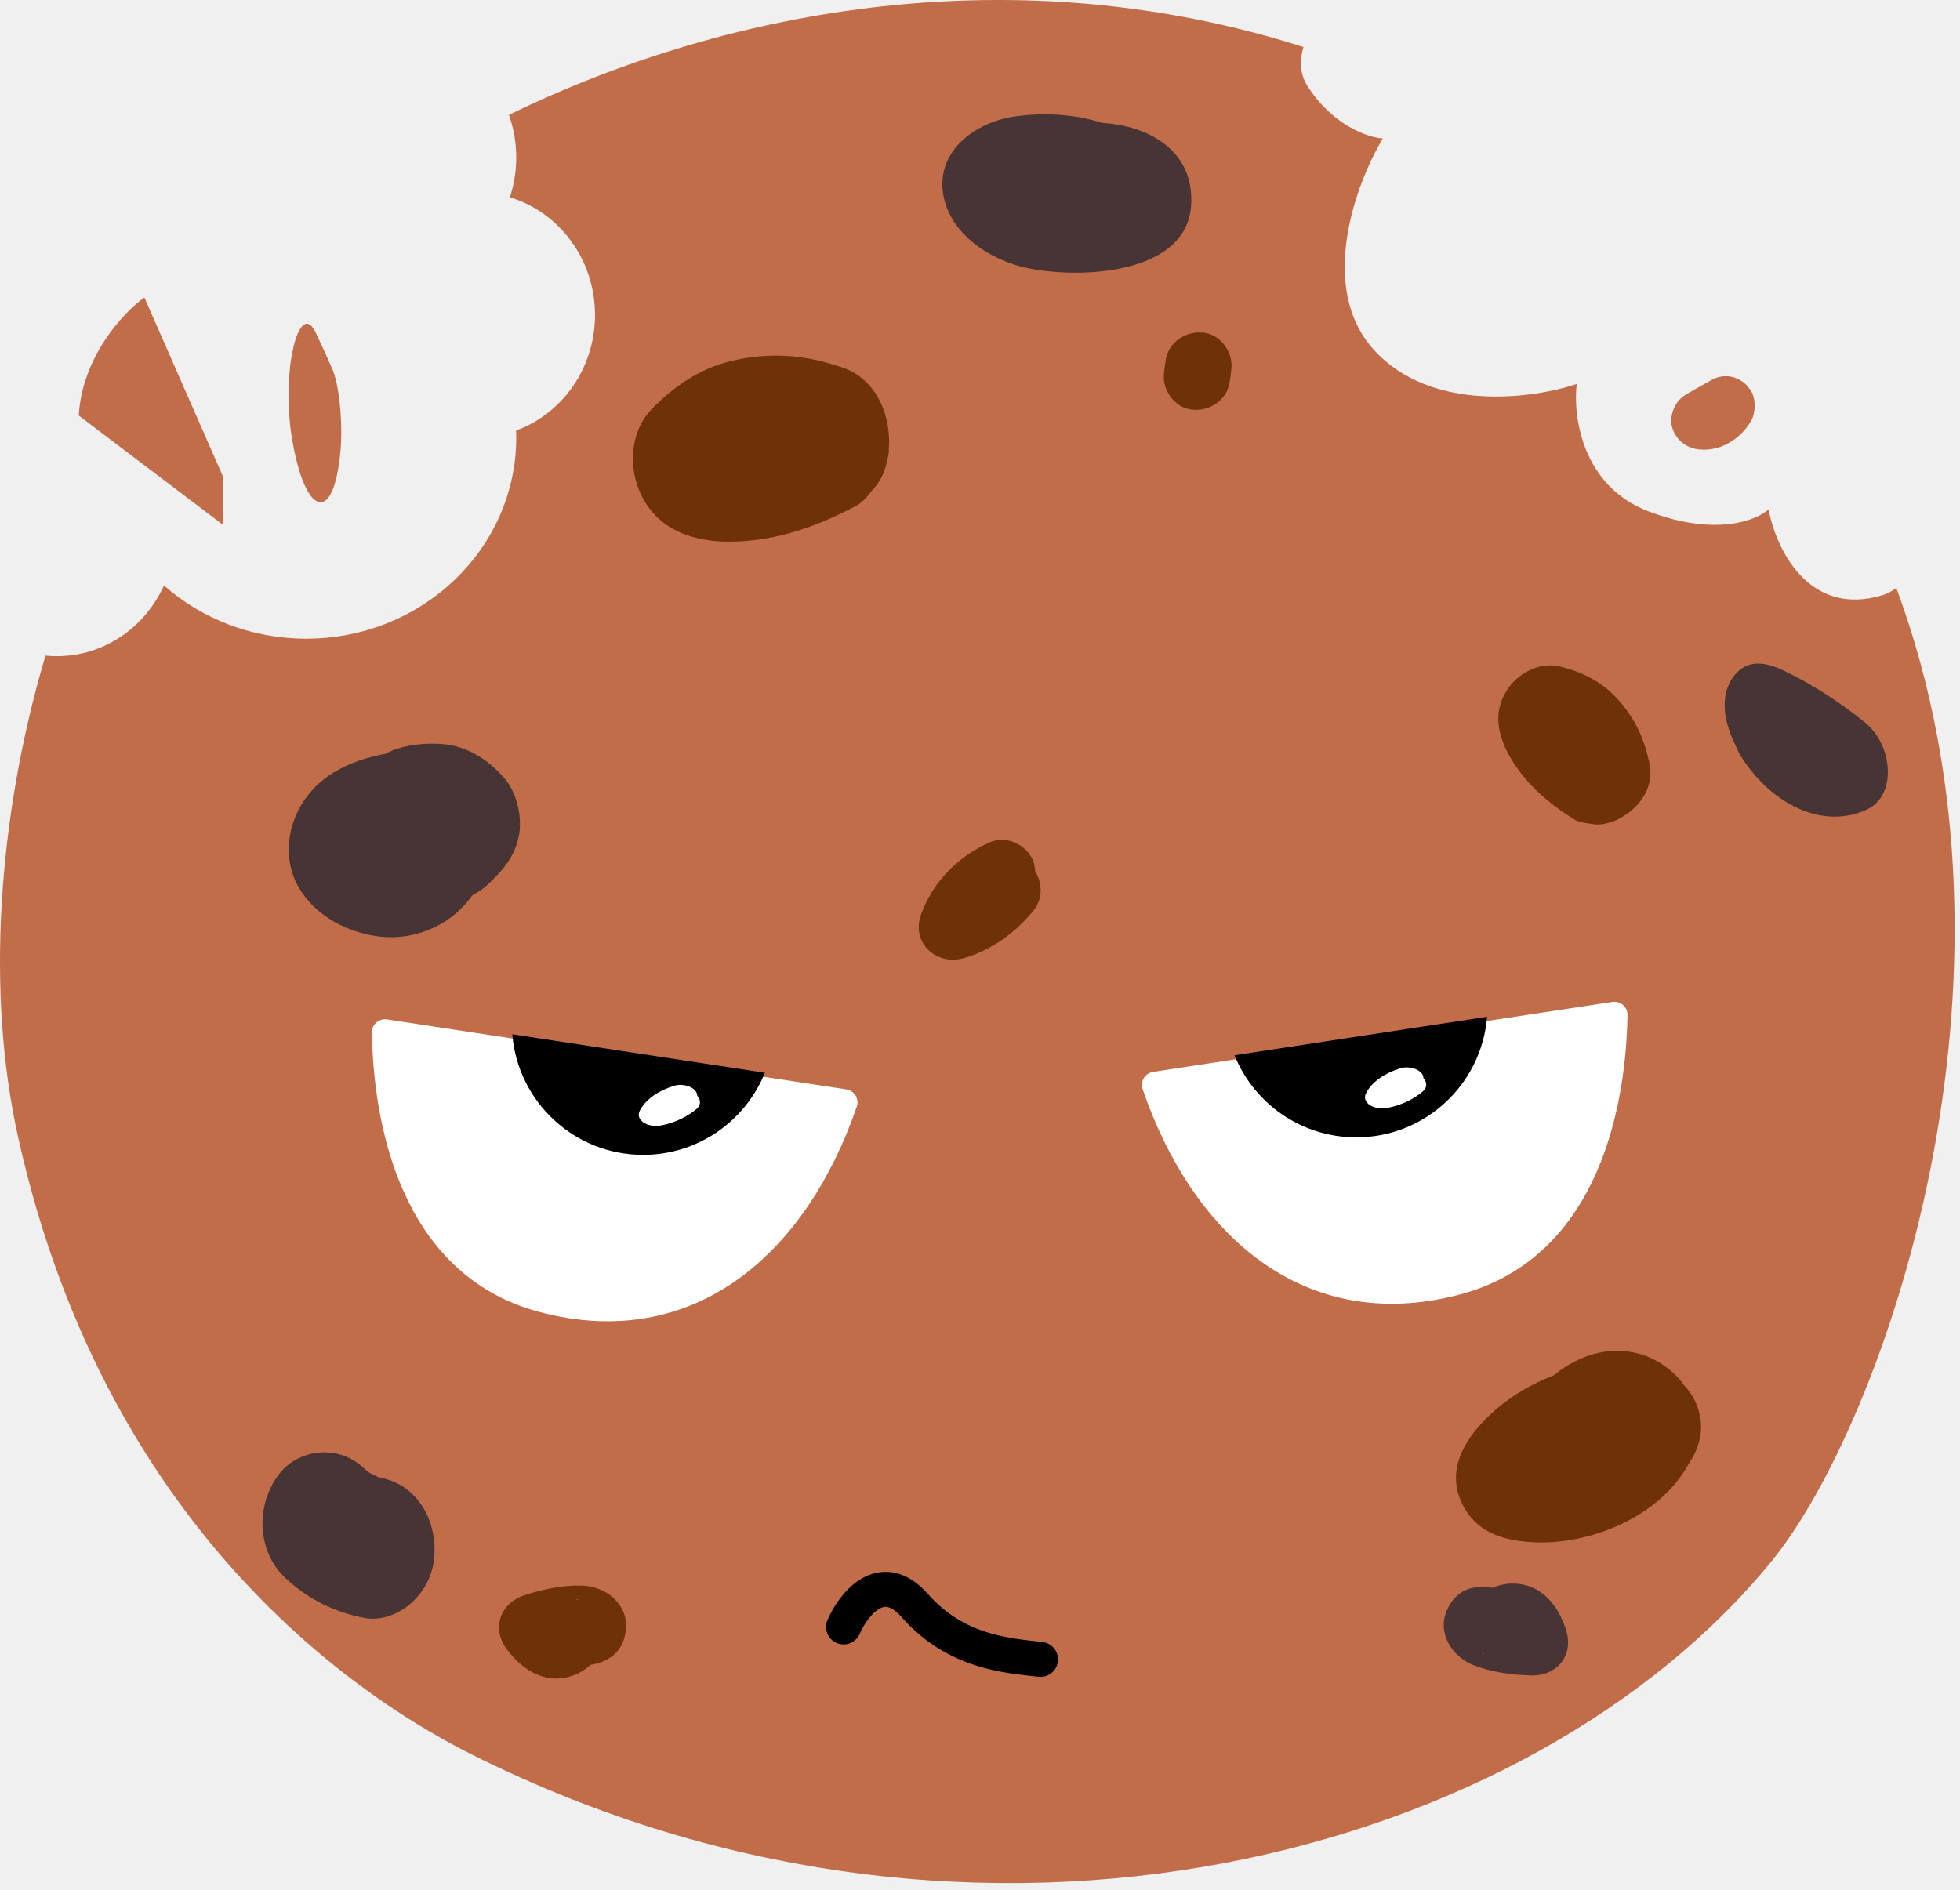
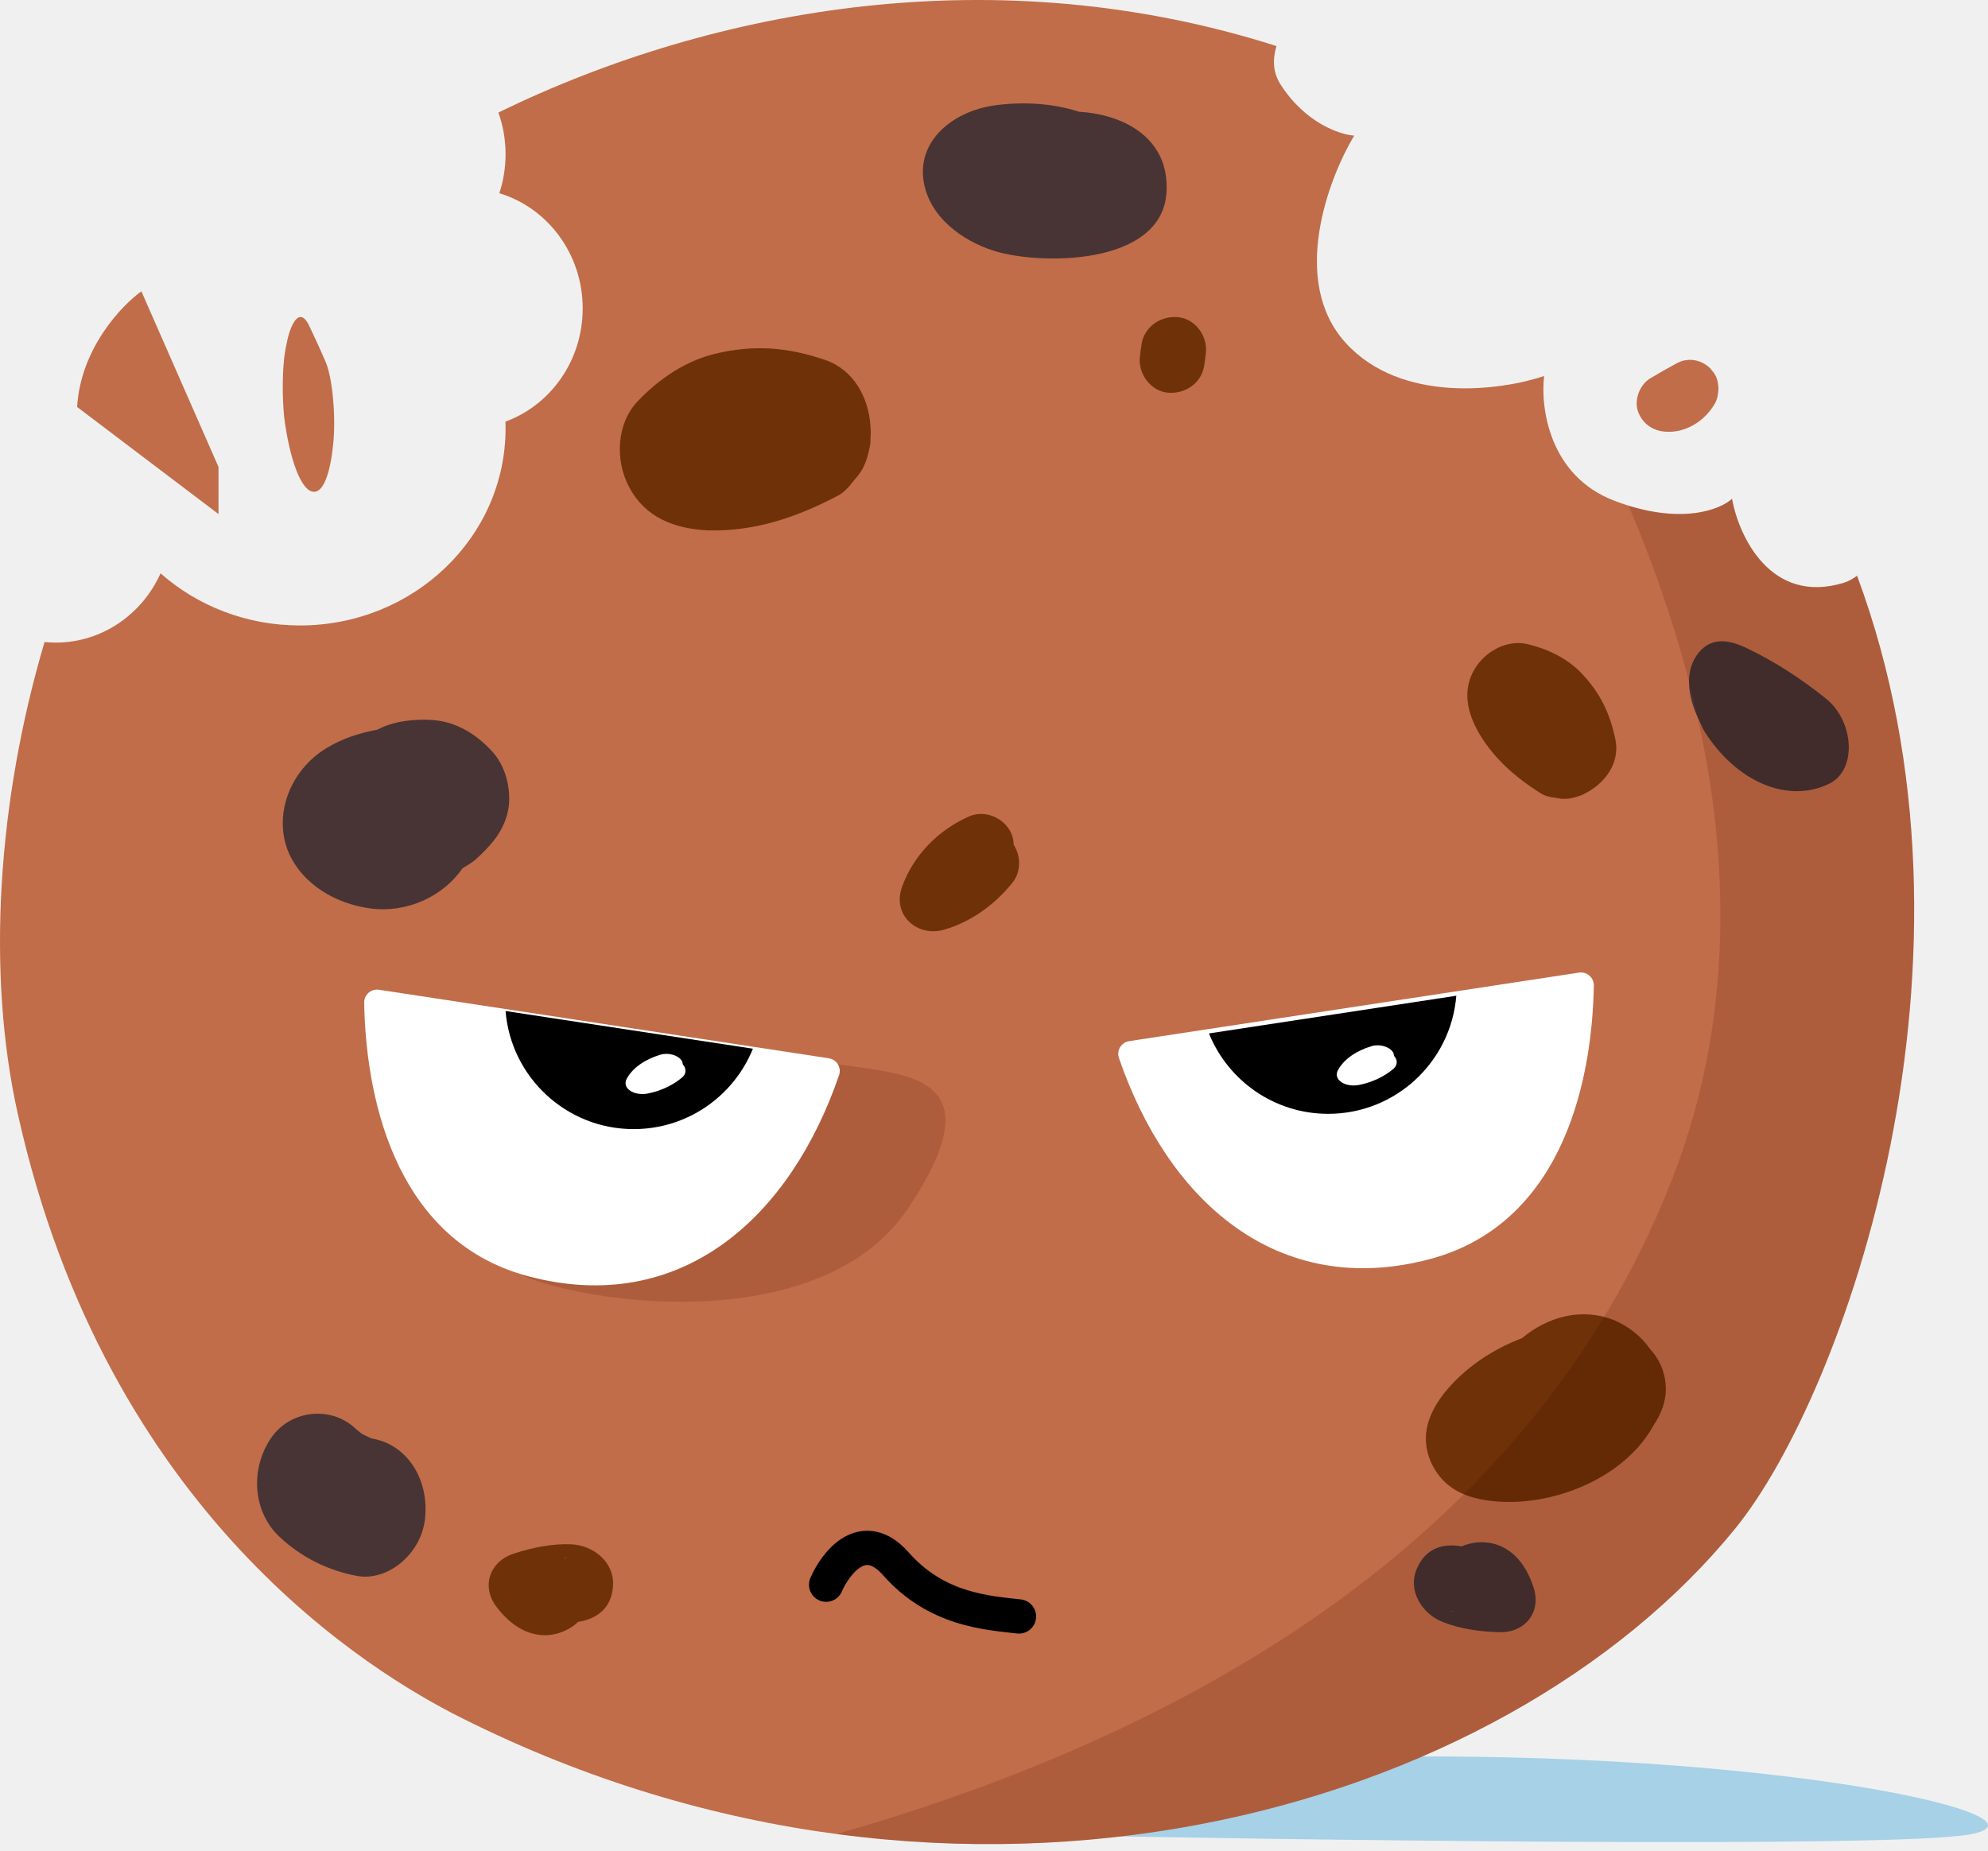
- <svg xmlns="http://www.w3.org/2000/svg" viewBox="0 0 224 216" fill="none">
+ <svg xmlns="http://www.w3.org/2000/svg" viewBox="0 0 232 216" fill="none">
+   <path d="M229.902 214.099C221.103 215.731 151.585 214.779 117.925 214.099C102.928 213.822 110.426 205.942 158.916 205.067C207.406 204.193 240.899 212.06 229.902 214.099Z" fill="#39A2DB" fill-opacity="0.4" />
  <path fill-rule="evenodd" clip-rule="evenodd" d="M149.415 9.818C148.547 8.453 148.504 6.921 148.964 5.375C116.522 -4.968 83.654 0.708 58.161 13.132C58.704 14.648 59 16.288 59 18C59 19.594 58.743 21.126 58.27 22.553C63.891 24.245 68 29.625 68 36C68 42.101 64.237 47.291 58.986 49.209C58.995 49.471 59 49.735 59 50C59 62.703 48.255 73 35 73C28.726 73 23.015 70.693 18.739 66.916C16.589 71.691 11.917 75 6.5 75C6.06 75 5.626 74.978 5.197 74.936C-0.289 93.447 -1.608 113.55 2.086 130.044C12.468 176.709 43.36 195.27 53.97 200.562C112.175 229.697 175.354 211.883 202.565 178.324C215.194 162.719 233.326 111.929 216.72 67.198C216.203 67.584 215.691 67.86 215.185 68.015C206.633 70.635 202.916 62.575 202.127 58.217C200.728 59.503 196.024 61.35 188.399 58.447C180.775 55.544 179.755 47.531 180.198 43.887C175.181 45.58 163.523 47.171 157.022 39.995C150.521 32.819 154.991 20.895 158.039 15.83C156.367 15.718 152.303 14.359 149.415 9.818Z" fill="#C16D49" />
-   <path d="M118.051 98.35C117.276 96.484 114.975 95.456 113.074 96.296C109.498 97.882 106.622 100.791 105.272 104.497C104.072 107.79 107.048 110.444 110.224 109.496C113.375 108.563 116.101 106.575 118.151 104.029C119.177 102.749 119.152 100.923 118.301 99.603C118.276 99.175 118.226 98.762 118.051 98.35Z" fill="#6F3108" />
+   <path d="M118.051 97.35C117.276 95.484 114.975 94.456 113.074 95.296C109.498 96.882 106.622 99.79 105.272 103.497C104.072 106.79 107.048 109.444 110.224 108.496C113.375 107.563 116.101 105.575 118.151 103.029C119.177 101.749 119.152 99.923 118.301 98.603C118.276 98.175 118.226 97.762 118.051 97.35Z" fill="#6F3108" />
  <path d="M88.689 58.508L88.535 58.46L88.689 58.508ZM97.688 57.901C98.413 57.559 99.091 56.824 99.626 56.107C100.156 55.515 100.626 54.904 100.918 54.175C101.162 53.62 101.329 52.978 101.479 52.268L101.538 51.971C101.592 51.672 101.587 51.355 101.587 51.04L101.617 50.608C101.624 50.357 101.588 50.031 101.583 49.714C101.362 46.428 99.674 43.19 96.308 42.016C91.903 40.52 88.061 40.208 83.557 41.267C79.975 42.108 76.895 44.24 74.433 46.818C71.923 49.443 71.763 53.746 73.422 56.849C75.288 60.394 78.683 61.703 82.555 61.899C87.995 62.077 93.016 60.359 97.688 57.901" fill="#6F3108" />
-   <path d="M176.382 88.525L176.357 88.418L176.382 88.525ZM179.801 93.588C180.246 93.896 180.903 94.042 181.5 94.111C182.024 94.219 182.538 94.286 183.059 94.208C183.464 94.162 183.892 94.04 184.355 93.885L184.547 93.819C184.738 93.749 184.92 93.637 185.103 93.53L185.363 93.4C185.51 93.318 185.687 93.186 185.869 93.075C187.696 91.823 188.995 89.729 188.527 87.357C187.892 84.266 186.763 81.909 184.614 79.633C182.906 77.822 180.622 76.747 178.29 76.184C175.915 75.611 173.369 76.986 172.138 79.016C170.722 81.32 171.121 83.755 172.328 86.09C174.079 89.337 176.786 91.691 179.801 93.588" fill="#6F3108" />
-   <path d="M169.633 189.02L169.658 189.032C169.088 189.139 169.485 188.965 169.633 189.02ZM178.972 186.288C178.303 184.219 177.089 182.26 175.009 181.405C173.597 180.833 171.962 180.873 170.575 181.487C168.444 181.101 166.389 181.646 165.348 184.085C164.234 186.659 165.943 189.354 168.37 190.313C170.401 191.125 172.779 191.447 174.959 191.499C177.932 191.593 179.913 189.206 178.972 186.288" fill="#483434" />
-   <path d="M65.856 182.88L65.828 182.876C66.33 182.587 66.014 182.882 65.856 182.88ZM57.954 188.558C59.272 190.287 61.067 191.732 63.313 191.847C64.835 191.918 66.364 191.338 67.469 190.298C69.606 189.955 71.365 188.758 71.536 186.111C71.733 183.314 69.226 181.339 66.618 181.241C64.432 181.149 62.082 181.635 60.009 182.309C57.174 183.207 56.097 186.118 57.954 188.558" fill="#6F3108" />
-   <path d="M125.928 14.046C122.78 13.021 119.184 12.831 115.784 13.341C111.633 13.993 107.076 17.064 107.771 22.059C108.393 26.316 112.33 29.127 116 30.274C121.312 31.956 135.484 32.047 136.123 23.561C136.569 17.265 131.356 14.369 125.928 14.046" fill="#483434" />
-   <path d="M213.081 82.531C210.16 80.182 207.116 78.219 203.933 76.689C201.851 75.685 199.777 75.274 198.212 77.199C196.551 79.285 196.936 82.224 198.208 84.913L198.252 84.982C198.441 85.43 198.635 85.899 198.911 86.37C202.587 92.182 208.565 94.863 213.478 92.468C216.837 90.803 216.286 85.047 213.081 82.531" fill="#483434" />
-   <path d="M192.523 158.398C191.537 156.983 190.085 155.816 188.395 155.095C184.552 153.558 180.616 154.688 177.611 157.186C174.101 158.522 170.9 160.681 168.589 163.535C166.713 165.908 165.679 168.616 166.976 171.619C168.316 174.562 170.718 175.764 173.861 176.16C180.858 177.061 189.617 173.61 193.01 167.285C193.845 166.071 194.397 164.607 194.407 163.186C194.402 161.274 193.688 159.662 192.523 158.398Z" fill="#6F3108" />
-   <path d="M50.575 85.045C48.482 84.882 45.93 85.139 44.033 86.167C41.808 86.587 40.042 87.166 38.145 88.287C33.761 90.921 31.799 96.289 33.761 100.694C35.397 104.198 39.061 106.447 43.182 107.025C47.566 107.604 51.753 105.577 53.978 102.335C54.436 102.078 54.894 101.786 55.417 101.4C57.38 99.601 58.885 97.96 59.343 95.326C59.67 93.106 59.016 90.314 57.315 88.579C55.614 86.745 53.323 85.267 50.575 85.045Z" fill="#483434" />
-   <path d="M43.547 168.923L43.315 168.865C42.944 168.696 42.573 168.527 42.248 168.353C41.969 168.126 41.691 167.931 41.413 167.672C38.535 165.006 33.663 165.57 31.482 169.066C29.162 172.698 29.579 177.55 32.642 180.39C35.241 182.829 38.35 184.308 41.645 184.931C45.311 185.612 49.301 182.264 49.626 178.004C49.998 173.548 47.492 169.662 43.547 168.923" fill="#483434" />
-   <path d="M137.477 38.018C135.443 37.83 133.485 39.15 133.209 41.257C133.134 41.698 133.083 42.123 133.033 42.565C132.757 44.523 134.238 46.644 136.272 46.83C138.331 47.016 140.264 45.698 140.54 43.591C140.615 43.15 140.665 42.723 140.716 42.283C140.992 40.323 139.536 38.204 137.477 38.018Z" fill="#6F3108" />
-   <path d="M184.5 116L132 124C137.5 140 149.563 151.016 166.5 146.5C181.5 142.5 184.333 125.833 184.5 116Z" fill="white" stroke="white" stroke-width="3" stroke-linejoin="round" />
+   <path d="M176.382 87.525L176.357 87.418L176.382 87.525ZM179.801 92.588C180.246 92.896 180.903 93.042 181.5 93.111C182.024 93.219 182.538 93.286 183.059 93.208C183.464 93.162 183.892 93.04 184.355 92.885L184.547 92.819C184.738 92.749 184.92 92.637 185.103 92.53L185.363 92.4C185.51 92.318 185.687 92.186 185.869 92.075C187.696 90.823 188.995 88.729 188.527 86.357C187.892 83.266 186.763 80.909 184.614 78.633C182.906 76.822 180.622 75.747 178.29 75.184C175.915 74.611 173.369 75.986 172.138 78.016C170.722 80.32 171.121 82.755 172.328 85.09C174.079 88.337 176.786 90.691 179.801 92.588" fill="#6F3108" />
+   <path d="M169.633 188.02L169.658 188.032C169.088 188.139 169.485 187.965 169.633 188.02ZM178.972 185.288C178.303 183.219 177.089 181.26 175.009 180.405C173.597 179.833 171.962 179.873 170.575 180.487C168.444 180.101 166.389 180.646 165.348 183.085C164.234 185.659 165.943 188.354 168.37 189.313C170.401 190.125 172.779 190.447 174.959 190.499C177.932 190.593 179.913 188.206 178.972 185.288" fill="#483434" />
+   <path d="M65.856 181.88L65.828 181.876C66.33 181.587 66.014 181.882 65.856 181.88ZM57.954 187.558C59.272 189.287 61.067 190.732 63.313 190.847C64.835 190.918 66.364 190.338 67.469 189.298C69.606 188.955 71.365 187.758 71.536 185.111C71.733 182.314 69.226 180.339 66.618 180.241C64.432 180.149 62.082 180.635 60.009 181.309C57.174 182.207 56.097 185.118 57.954 187.558" fill="#6F3108" />
+   <path d="M125.928 13.046C122.78 12.021 119.184 11.831 115.784 12.341C111.633 12.993 107.076 16.064 107.771 21.059C108.393 25.316 112.33 28.127 116 29.274C121.312 30.956 135.484 31.047 136.123 22.561C136.569 16.265 131.356 13.369 125.928 13.046" fill="#483434" />
+   <path d="M213.081 81.531C210.16 79.182 207.116 77.219 203.933 75.689C201.851 74.685 199.777 74.274 198.212 76.199C196.551 78.285 196.936 81.224 198.208 83.913L198.252 83.982C198.441 84.43 198.635 84.899 198.911 85.37C202.587 91.182 208.565 93.863 213.478 91.468C216.837 89.803 216.286 84.047 213.081 81.531" fill="#483434" />
+   <path d="M192.523 157.398C191.537 155.983 190.085 154.816 188.395 154.095C184.552 152.558 180.616 153.688 177.611 156.186C174.101 157.522 170.9 159.681 168.589 162.535C166.713 164.908 165.679 167.616 166.976 170.619C168.316 173.562 170.718 174.764 173.861 175.16C180.858 176.061 189.617 172.61 193.01 166.285C193.845 165.071 194.397 163.607 194.407 162.186C194.402 160.274 193.688 158.662 192.523 157.398Z" fill="#6F3108" />
+   <path d="M50.575 84.045C48.482 83.882 45.93 84.139 44.033 85.167C41.808 85.587 40.042 86.166 38.145 87.287C33.761 89.921 31.799 95.289 33.761 99.694C35.397 103.198 39.061 105.447 43.182 106.025C47.566 106.604 51.753 104.577 53.978 101.335C54.436 101.078 54.894 100.786 55.417 100.4C57.38 98.601 58.885 96.96 59.343 94.326C59.67 92.106 59.016 89.314 57.315 87.579C55.614 85.745 53.323 84.267 50.575 84.045Z" fill="#483434" />
+   <path d="M43.547 167.923L43.315 167.865C42.944 167.696 42.573 167.527 42.248 167.353C41.969 167.126 41.691 166.931 41.413 166.672C38.535 164.006 33.663 164.57 31.482 168.066C29.162 171.698 29.579 176.55 32.642 179.39C35.241 181.829 38.35 183.308 41.645 183.931C45.311 184.612 49.301 181.264 49.626 177.004C49.998 172.548 47.492 168.662 43.547 167.923" fill="#483434" />
+   <path d="M137.477 37.018C135.443 36.83 133.485 38.15 133.209 40.257C133.134 40.698 133.083 41.123 133.033 41.565C132.757 43.523 134.238 45.644 136.272 45.83C138.331 46.016 140.264 44.698 140.54 42.591C140.615 42.15 140.665 41.723 140.716 41.283C140.992 39.323 139.536 37.204 137.477 37.018Z" fill="#6F3108" />
+   <path d="M184.5 115L132 123C137.5 139 149.563 150.016 166.5 145.5C181.5 141.5 184.333 124.833 184.5 115Z" fill="white" stroke="white" stroke-width="3" stroke-linejoin="round" />
+   <path d="M25.5 54.5V60L9 47.5C9.4 40.7 14.167 35.667 16.5 34L25.5 54.5Z" fill="#C16D49" />
+   <path d="M96.409 184.957C97.544 182.356 100.763 178.228 104.552 182.522C109.289 187.89 115.131 188.23 118.914 188.665" stroke="black" stroke-width="4" stroke-linecap="round" stroke-linejoin="round" />
+   <path d="M200.532 45.143C200.486 44.616 200.395 44.089 200.077 43.632L199.986 43.483L199.758 43.208L199.622 43.031L199.349 42.779C198.303 41.926 196.893 41.72 195.619 42.429C194.618 42.98 193.617 43.535 192.662 44.113C191.433 44.794 190.705 46.528 191.115 47.913C191.615 49.401 192.798 50.254 194.299 50.38C196.665 50.581 198.94 49.172 200.122 47.106C200.395 46.654 200.486 46.127 200.532 45.596V45.395V45.143" fill="#C16D49" />
+   <path d="M33 44.634C33.029 43.354 33.086 42.075 33.286 40.965L33.344 40.602L33.487 39.934L33.573 39.504L33.744 38.892C34.403 36.819 35.291 36.321 36.093 38.042C36.723 39.379 37.353 40.727 37.954 42.131C38.727 43.785 39.186 47.998 38.928 51.361C38.613 54.974 37.868 57.047 36.923 57.353C35.434 57.84 34.002 54.419 33.258 49.402C33.086 48.304 33.029 47.024 33 45.733V45.246V44.634" fill="#C16D49" />
+   <g style="mix-blend-mode:multiply">
+     <path d="M190.057 59.019C200.794 84.297 205.261 112.125 194.931 138.154C177.073 183.149 133.01 203.944 97.637 214.061C141.343 219.876 182.113 203.547 202.565 178.323C215.194 162.719 233.326 111.929 216.72 67.198C216.203 67.584 215.691 67.86 215.185 68.015C206.633 70.635 202.916 62.575 202.127 58.217C200.832 59.407 196.708 61.077 190.057 59.019Z" fill="#D5BEB5" fill-opacity="0.6" />
+   </g>
+   <g style="mix-blend-mode:multiply">
+     <path d="M58.5 147.5C58.065 147.113 57.788 146.548 57.672 145.846C58.988 146.522 60.427 147.081 62 147.5C78.937 152.016 91 141 96.5 125L87.98 123.702C90.644 123.564 93.483 123.648 96.5 124C97.546 124.196 98.669 124.349 99.806 124.505C107.367 125.538 115.562 126.657 106 141C95 157.5 63 151.5 58.5 147.5Z" fill="#D5BEB5" fill-opacity="0.6" />
+   </g>
+   <path d="M44 117L96.5 125C91 141 78.937 152.016 62 147.5C47 143.5 44.167 126.833 44 117Z" fill="white" stroke="white" stroke-width="3" stroke-linejoin="round" />
+   <path fill-rule="evenodd" clip-rule="evenodd" d="M59 118C59.619 125.715 66.077 131.783 73.951 131.783C80.25 131.783 85.642 127.901 87.865 122.398L59 118Z" fill="black" />
+   <path d="M79.558 123.805C79.169 123.166 78.012 122.814 77.057 123.102C75.26 123.645 73.815 124.641 73.137 125.911C72.534 127.039 74.029 127.949 75.625 127.624C77.208 127.304 78.578 126.623 79.609 125.751C80.124 125.312 80.111 124.687 79.684 124.234C79.671 124.088 79.646 123.946 79.558 123.805Z" fill="white" />
  <path fill-rule="evenodd" clip-rule="evenodd" d="M169.951 116.217C169.332 123.932 162.875 130 155 130C148.701 130 143.309 126.118 141.086 120.616L169.951 116.217Z" fill="black" />
-   <path d="M44 118L96.5 126C91 142 78.937 153.016 62 148.5C47 144.5 44.167 127.833 44 118Z" fill="white" stroke="white" stroke-width="3" stroke-linejoin="round" />
-   <path fill-rule="evenodd" clip-rule="evenodd" d="M58.549 118.217C59.168 125.932 65.626 132 73.5 132C79.799 132 85.191 128.118 87.414 122.616L58.549 118.217Z" fill="black" />
-   <path d="M25.5 54.5V60L9 47.5C9.4 40.7 14.167 35.667 16.5 34L25.5 54.5Z" fill="#C16D49" />
-   <path d="M96.409 185.957C97.544 183.356 100.763 179.228 104.552 183.522C109.289 188.89 115.131 189.23 118.914 189.665" stroke="black" stroke-width="4" stroke-linecap="round" stroke-linejoin="round" />
-   <path d="M200.532 46.143C200.486 45.616 200.395 45.089 200.077 44.632L199.986 44.483L199.758 44.208L199.622 44.031L199.349 43.779C198.303 42.926 196.893 42.72 195.619 43.429C194.618 43.98 193.617 44.535 192.662 45.113C191.433 45.794 190.705 47.528 191.115 48.913C191.615 50.401 192.798 51.254 194.299 51.38C196.665 51.581 198.94 50.172 200.122 48.106C200.395 47.654 200.486 47.127 200.532 46.596V46.395V46.143" fill="#C16D49" />
-   <path d="M33 44.634C33.029 43.354 33.086 42.075 33.286 40.965L33.344 40.602L33.487 39.934L33.573 39.504L33.744 38.892C34.403 36.819 35.291 36.321 36.093 38.042C36.723 39.379 37.353 40.727 37.954 42.131C38.727 43.785 39.186 47.998 38.928 51.361C38.613 54.974 37.868 57.047 36.923 57.353C35.434 57.84 34.002 54.419 33.258 49.402C33.086 48.304 33.029 47.024 33 45.733V45.246V44.634" fill="#C16D49" />
  <path d="M162.558 122.805C162.169 122.166 161.012 121.814 160.057 122.102C158.26 122.645 156.815 123.641 156.137 124.911C155.533 126.039 157.029 126.949 158.625 126.624C160.208 126.304 161.578 125.623 162.608 124.751C163.124 124.312 163.111 123.687 162.684 123.234C162.671 123.088 162.646 122.946 162.558 122.805Z" fill="white" />
-   <path d="M79.558 124.805C79.169 124.166 78.012 123.814 77.057 124.102C75.26 124.645 73.815 125.641 73.137 126.911C72.534 128.039 74.029 128.949 75.625 128.624C77.208 128.304 78.578 127.623 79.609 126.751C80.124 126.312 80.111 125.687 79.684 125.234C79.671 125.088 79.646 124.946 79.558 124.805Z" fill="white" />
</svg>
